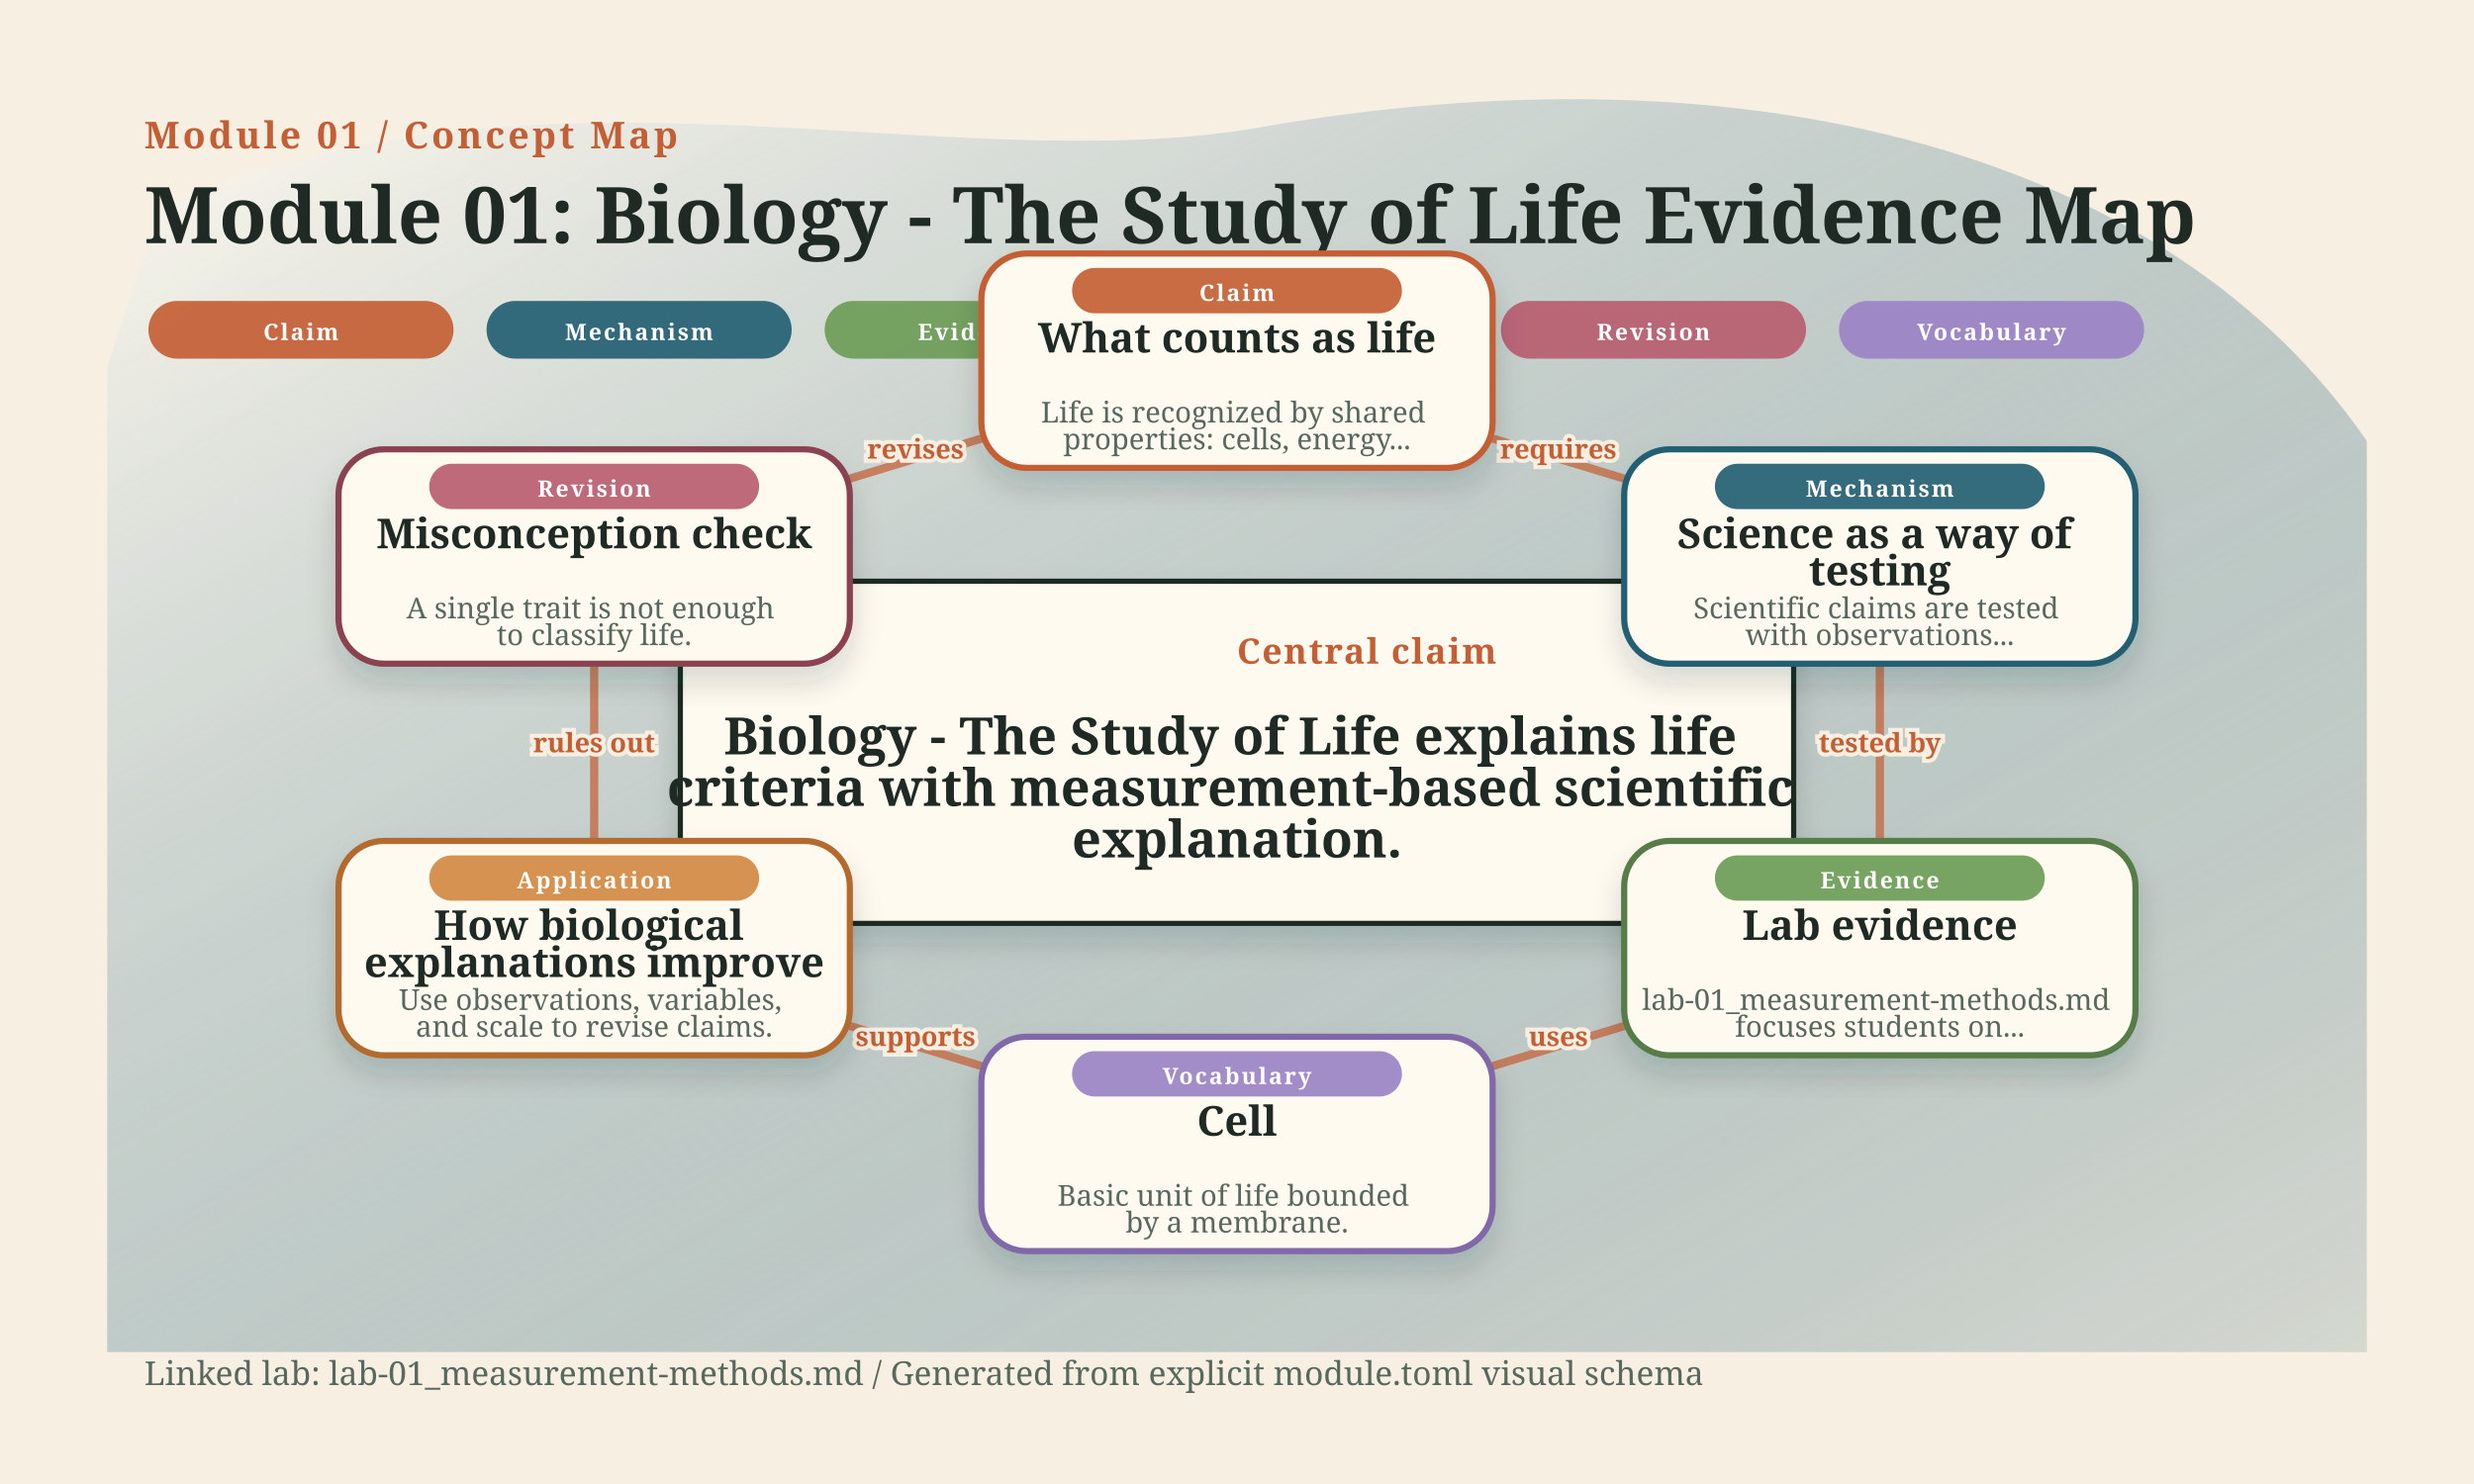
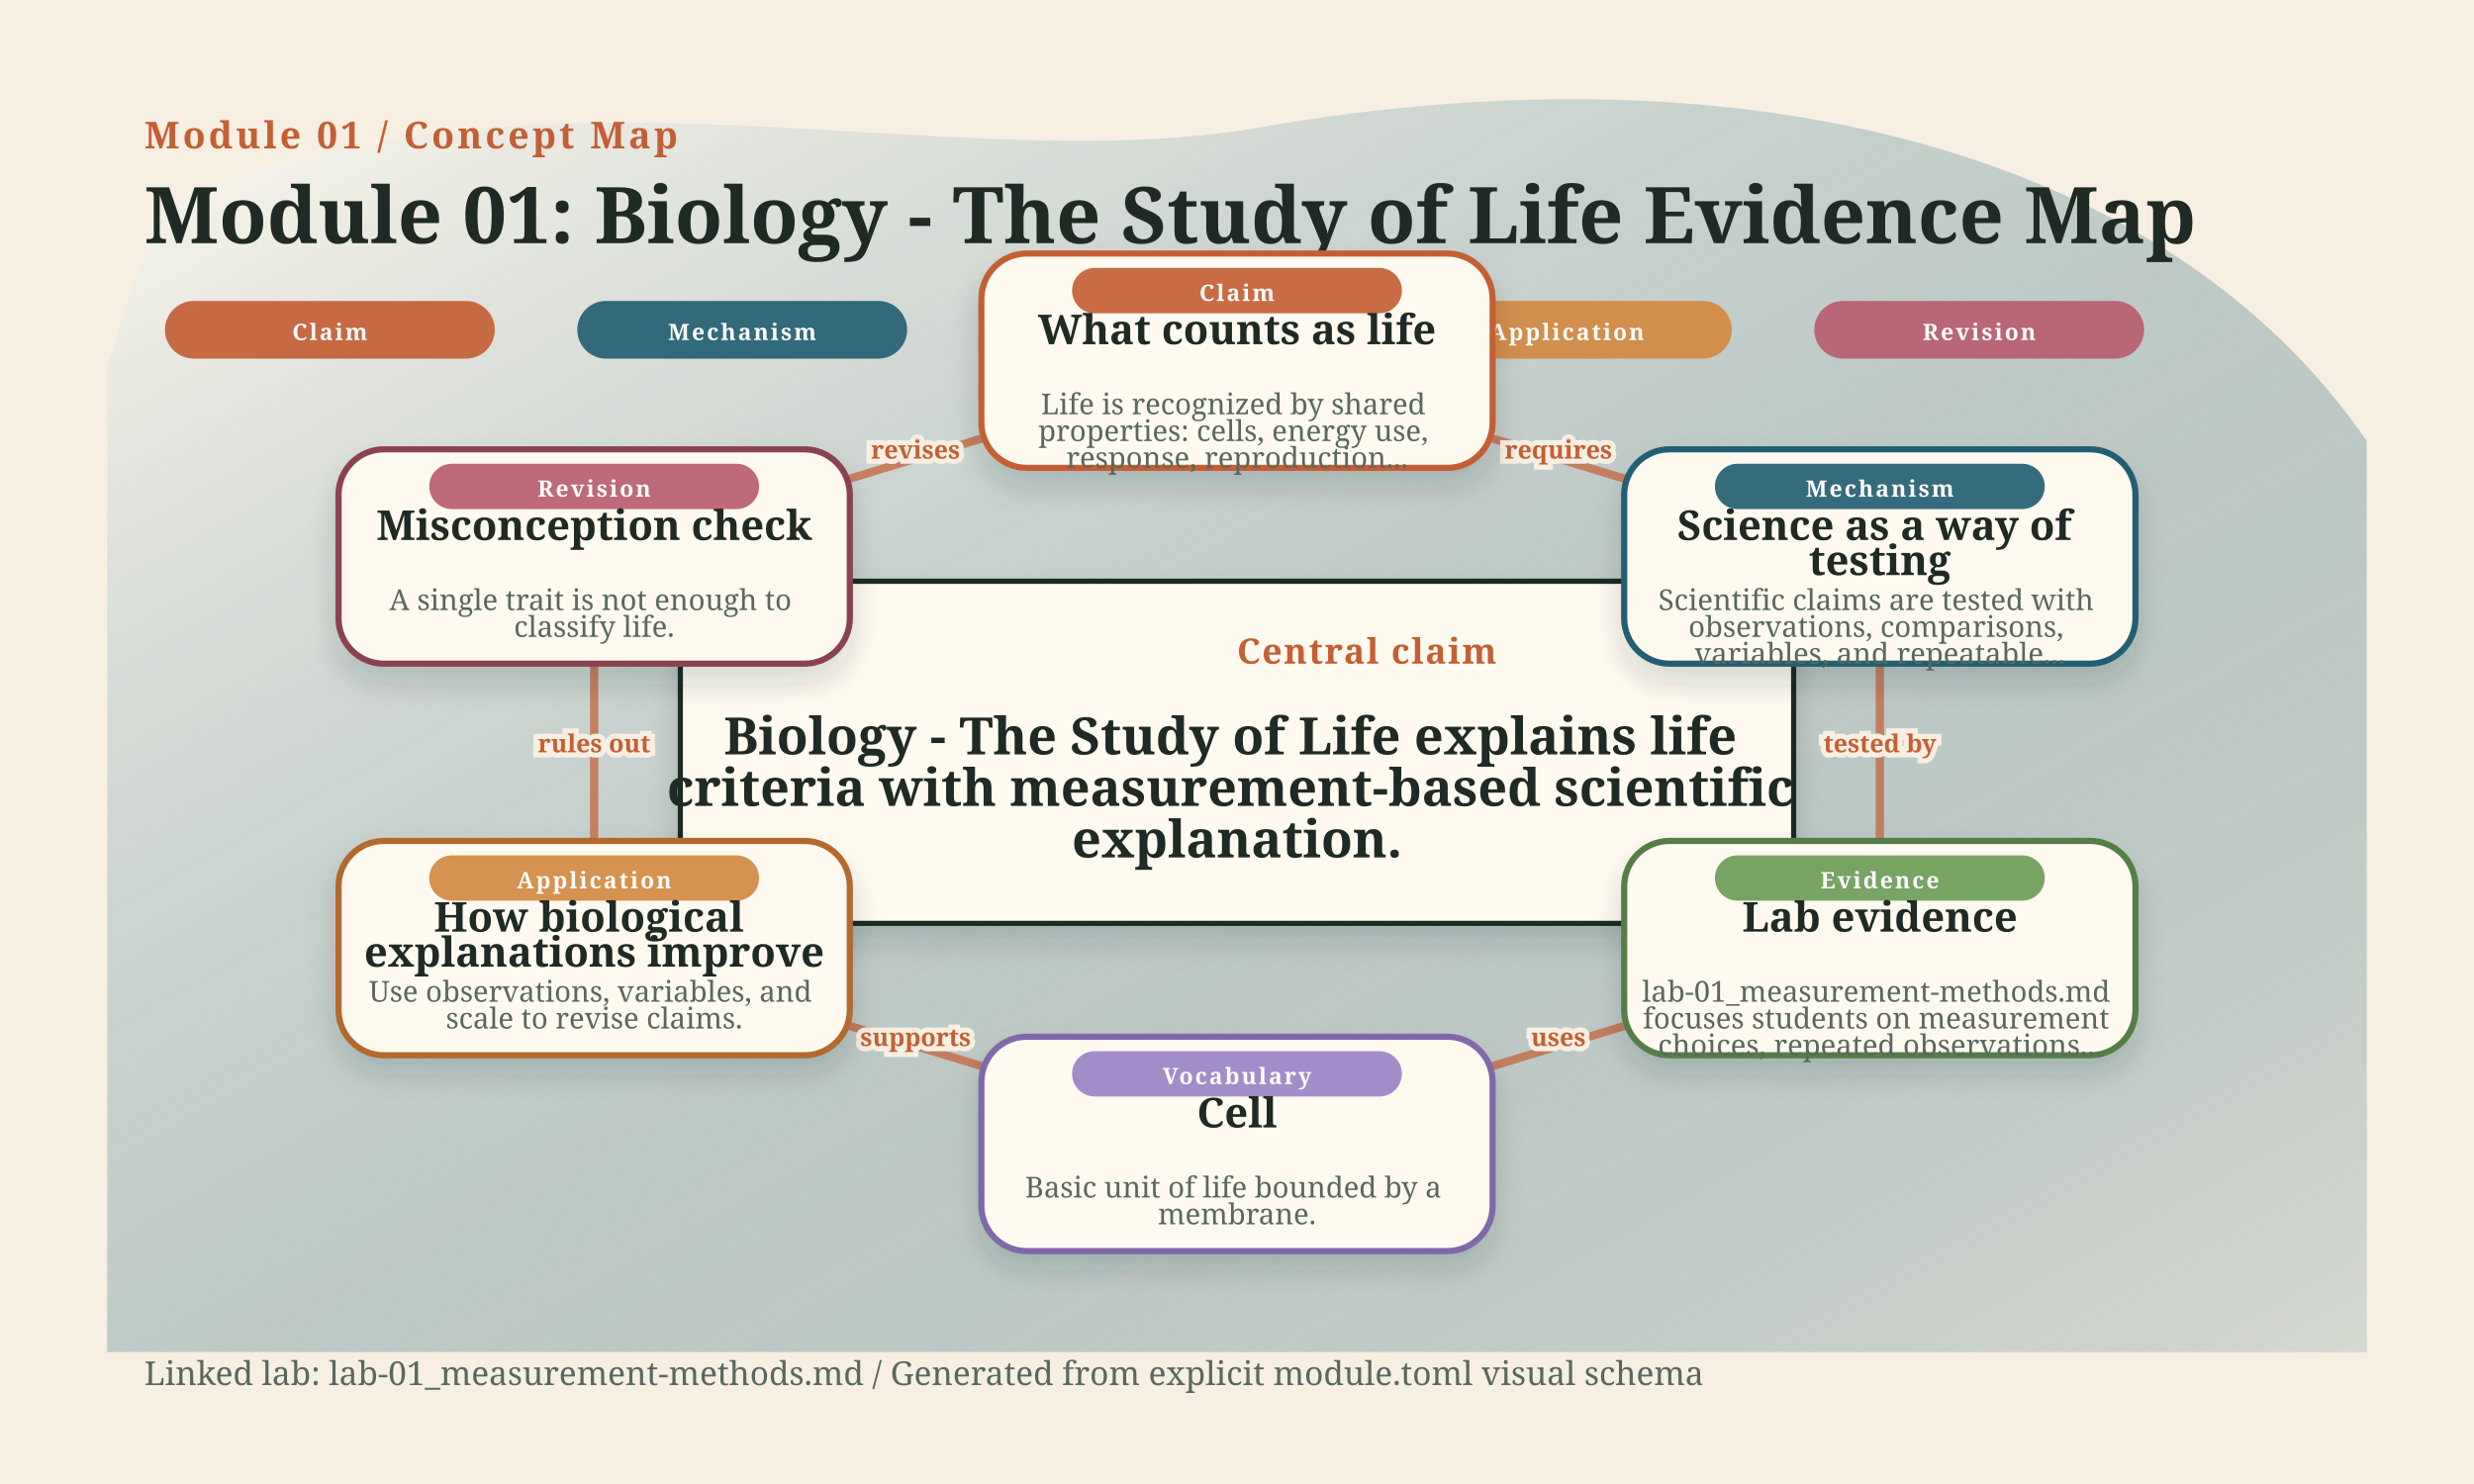
<svg xmlns="http://www.w3.org/2000/svg" width="1200" height="720" viewBox="0 0 1200 720" role="img" aria-label="Module 01: Biology - The Study of Life Evidence Map">
  <style>
    .bg { fill: #f7efe2; }
    .halo { fill: url(#wash); opacity: 0.92; }
    .frame { fill: #fffaf0; stroke: #1f2a24; stroke-width: 3; }
    .eyebrow { fill: #c45f35; font: 800 18px Georgia, serif; letter-spacing: 1.5px; text-transform: uppercase; }
    .title-text { fill: #1f2a24; font: 800 38px Georgia, serif; }
    .footer { fill: #59685f; font: 16px Georgia, serif; }
    .claim-card, .side-card, .feedback-card, .prompt-card, .routine-card, .stage-card-bg { fill: #fffaf0; stroke: #1f2a24; stroke-width: 2.5; filter: url(#shadow); }
    .claim-kicker, .card-kicker { fill: #c45f35; font: 800 17px Georgia, serif; letter-spacing: 0.8px; text-transform: uppercase; }
    .claim-text { fill: #1f2a24; font: 700 25px Georgia, serif; }
    .node { fill: #fffaf0; stroke: #245f73; stroke-width: 3; filter: url(#shadow); }
    .node-claim { stroke: #c45f35; }
    .node-mechanism { stroke: #245f73; }
    .node-evidence { stroke: #567d46; }
    .node-vocabulary { stroke: #8067a9; }
    .node-application { stroke: #b26b2f; }
    .node-revision { stroke: #8a4351; }
    .cluster-pill { stroke: none; opacity: 0.92; }
    .cluster-claim { fill: #c45f35; }
    .cluster-mechanism { fill: #245f73; }
    .cluster-evidence { fill: #6d9c57; }
    .cluster-vocabulary { fill: #9b83c6; }
    .cluster-application { fill: #d28942; }
    .cluster-revision { fill: #b85d70; }
    .cluster-label, .legend-text { fill: white; font: 800 11px Georgia, serif; letter-spacing: 1px; text-transform: uppercase; }
    .node-label { fill: #1f2a24; font: 800 20px Georgia, serif; }
    .node-detail { fill: #59685f; font: 14px Georgia, serif; }
    .edge { stroke: #c45f35; stroke-width: 4; stroke-linecap: round; opacity: 0.72; marker-end: url(#arrowhead); }
-     .edge-label { fill: #c45f35; font: 700 13px Georgia, serif; text-anchor: middle; paint-order: stroke; stroke: #f7efe2; stroke-width: 4; }
+     .edge-label { fill: #c45f35; font: 700 12px Georgia, serif; text-anchor: middle; paint-order: stroke; stroke: #f7efe2; stroke-width: 5; }
    .stage-dot { fill: #245f73; }
    .stage-num { fill: white; font: 900 18px Georgia, serif; }
    .stage-label { fill: #1f2a24; font: 800 18px Georgia, serif; }
    .stage-detail, .mini-text, .check-text { fill: #59685f; font: 15px Georgia, serif; }
    .arrow { fill: none; stroke: #245f73; stroke-width: 5; stroke-linecap: round; marker-end: url(#arrowhead); }
    .prompt-text { fill: #1f2a24; font: 700 17px Georgia, serif; }
    .routine-text { fill: #1f2a24; font: 700 16px Georgia, serif; }
    .retrieval-step-strip { fill: #fffaf0; stroke: #245f73; stroke-width: 2; opacity: 0.96; }
    .palette-high-design { fill: #c45f35; }
    @media print { .claim-card, .side-card, .feedback-card, .prompt-card, .routine-card, .node, .stage-card-bg { filter: none; } }
    </style>
  <defs>
    <linearGradient id="wash" x1="0" x2="1" y1="0" y2="1">
      <stop offset="0" stop-color="#fffaf0" />
      <stop offset="1" stop-color="#245f73" stop-opacity="0.18" />
    </linearGradient>
    <filter id="shadow" x="-20%" y="-20%" width="140%" height="140%">
      <feDropShadow dx="0" dy="8" stdDeviation="7" flood-color="#1f2a24" flood-opacity="0.16" />
    </filter>
    <marker id="arrowhead" markerWidth="12" markerHeight="8" refX="11" refY="4" orient="auto">
      <polygon points="0 0, 12 4, 0 8" fill="#245f73" />
    </marker>
  </defs>
  <rect class="bg" width="1200" height="720" />
  <path class="halo" d="M80 100 C260 20 458 88 610 62 C848 20 1052 74 1148 214 L1148 656 L52 656 L52 178 C64 142 70 118 80 100 Z" />
  <text x="70" y="72" class="eyebrow">Module 01 / Concept Map</text>
  <text x="70" y="118" class="title-text">Module 01: Biology - The Study of Life Evidence Map</text>
  <g class="concept-legend">
    <g class="legend-item">
-       <rect x="72.0" y="146.0" width="148" height="28" rx="14" class="cluster-pill cluster-claim" />
-       <text x="146.0" y="165.0" class="legend-text" text-anchor="middle">Claim</text>
+       <rect x="80.0" y="146.0" width="160" height="28" rx="14" class="cluster-pill cluster-claim" />
+       <text x="160.0" y="165.0" class="legend-text" text-anchor="middle">Claim</text>
    </g>
    <g class="legend-item">
-       <rect x="236.0" y="146.0" width="148" height="28" rx="14" class="cluster-pill cluster-mechanism" />
-       <text x="310.0" y="165.0" class="legend-text" text-anchor="middle">Mechanism</text>
+       <rect x="280.0" y="146.0" width="160" height="28" rx="14" class="cluster-pill cluster-mechanism" />
+       <text x="360.0" y="165.0" class="legend-text" text-anchor="middle">Mechanism</text>
    </g>
    <g class="legend-item">
-       <rect x="400.0" y="146.0" width="148" height="28" rx="14" class="cluster-pill cluster-evidence" />
-       <text x="474.0" y="165.0" class="legend-text" text-anchor="middle">Evidence</text>
+       <rect x="480.0" y="146.0" width="160" height="28" rx="14" class="cluster-pill cluster-evidence" />
+       <text x="560.0" y="165.0" class="legend-text" text-anchor="middle">Evidence</text>
    </g>
    <g class="legend-item">
-       <rect x="564.0" y="146.0" width="148" height="28" rx="14" class="cluster-pill cluster-application" />
-       <text x="638.0" y="165.0" class="legend-text" text-anchor="middle">Application</text>
+       <rect x="680.0" y="146.0" width="160" height="28" rx="14" class="cluster-pill cluster-application" />
+       <text x="760.0" y="165.0" class="legend-text" text-anchor="middle">Application</text>
    </g>
    <g class="legend-item">
-       <rect x="728.0" y="146.0" width="148" height="28" rx="14" class="cluster-pill cluster-revision" />
-       <text x="802.0" y="165.0" class="legend-text" text-anchor="middle">Revision</text>
-     </g>
-     <g class="legend-item">
-       <rect x="892.0" y="146.0" width="148" height="28" rx="14" class="cluster-pill cluster-vocabulary" />
-       <text x="966.0" y="165.0" class="legend-text" text-anchor="middle">Vocabulary</text>
+       <rect x="880.0" y="146.0" width="160" height="28" rx="14" class="cluster-pill cluster-revision" />
+       <text x="960.0" y="165.0" class="legend-text" text-anchor="middle">Revision</text>
    </g>
  </g>
  <rect x="330" y="282" width="540" height="166" rx="34" class="claim-card" />
  <text x="600" y="322" class="claim-kicker">Central claim</text>
  <text x="600.0" y="366.0" class="claim-text" text-anchor="middle">
    <tspan x="600.0" dy="0">Biology - The Study of Life explains life</tspan>
    <tspan x="600.0" dy="25">criteria with measurement-based scientific</tspan>
    <tspan x="600.0" dy="25">explanation.</tspan>
  </text>
  <path d="M 600.0 175.0 L 911.8 270.0" class="edge" />
  <text x="755.9" y="222.5" class="edge-label">requires</text>
  <path d="M 911.8 270.0 L 911.8 460.0" class="edge" />
  <text x="911.8" y="365.0" class="edge-label">tested by</text>
  <path d="M 911.8 460.0 L 600.0 555.0" class="edge" />
  <text x="755.9" y="507.5" class="edge-label">uses</text>
  <path d="M 600.0 555.0 L 288.2 460.0" class="edge" />
  <text x="444.1" y="507.5" class="edge-label">supports</text>
  <path d="M 288.2 460.0 L 288.2 270.0" class="edge" />
  <text x="288.2" y="365.0" class="edge-label">rules out</text>
  <path d="M 288.2 270.0 L 600.0 175.0" class="edge" />
  <text x="444.1" y="222.5" class="edge-label">revises</text>
  <g class="node-group">
    <rect x="476.0" y="123.0" width="248" height="104" rx="22" class="node node-claim" />
    <rect x="520.0" y="130.0" width="160" height="22" rx="11" class="cluster-pill cluster-claim" />
    <text x="600.0" y="146.0" class="cluster-label" text-anchor="middle">Claim</text>
-     <text x="600.0" y="171.0" class="node-label" text-anchor="middle">
+     <text x="600.0" y="167.0" class="node-label" text-anchor="middle">
      <tspan x="600.0" dy="0">What counts as life</tspan>
    </text>
-     <text x="600.0" y="205.0" class="node-detail" text-anchor="middle">
+     <text x="600.0" y="201.0" class="node-detail" text-anchor="middle">
      <tspan x="600.0" dy="0">Life is recognized by shared</tspan>
-       <tspan x="600.0" dy="13">properties: cells, energy...</tspan>
+       <tspan x="600.0" dy="13">properties: cells, energy use,</tspan>
+       <tspan x="600.0" dy="13">response, reproduction...</tspan>
    </text>
  </g>
  <g class="node-group">
    <rect x="787.8" y="218.0" width="248" height="104" rx="22" class="node node-mechanism" />
    <rect x="831.8" y="225.0" width="160" height="22" rx="11" class="cluster-pill cluster-mechanism" />
    <text x="911.8" y="241.0" class="cluster-label" text-anchor="middle">Mechanism</text>
-     <text x="911.8" y="266.0" class="node-label" text-anchor="middle">
+     <text x="911.8" y="262.0" class="node-label" text-anchor="middle">
      <tspan x="911.8" dy="0">Science as a way of</tspan>
-       <tspan x="911.8" dy="18">testing</tspan>
+       <tspan x="911.8" dy="17">testing</tspan>
    </text>
-     <text x="911.8" y="300.0" class="node-detail" text-anchor="middle">
-       <tspan x="911.8" dy="0">Scientific claims are tested</tspan>
-       <tspan x="911.8" dy="13">with observations...</tspan>
+     <text x="911.8" y="296.0" class="node-detail" text-anchor="middle">
+       <tspan x="911.8" dy="0">Scientific claims are tested with</tspan>
+       <tspan x="911.8" dy="13">observations, comparisons,</tspan>
+       <tspan x="911.8" dy="13">variables, and repeatable...</tspan>
    </text>
  </g>
  <g class="node-group">
    <rect x="787.8" y="408.0" width="248" height="104" rx="22" class="node node-evidence" />
    <rect x="831.8" y="415.0" width="160" height="22" rx="11" class="cluster-pill cluster-evidence" />
    <text x="911.8" y="431.0" class="cluster-label" text-anchor="middle">Evidence</text>
-     <text x="911.8" y="456.0" class="node-label" text-anchor="middle">
+     <text x="911.8" y="452.0" class="node-label" text-anchor="middle">
      <tspan x="911.8" dy="0">Lab evidence</tspan>
    </text>
-     <text x="911.8" y="490.0" class="node-detail" text-anchor="middle">
+     <text x="911.8" y="486.0" class="node-detail" text-anchor="middle">
      <tspan x="911.8" dy="0">lab-01_measurement-methods.md</tspan>
-       <tspan x="911.8" dy="13">focuses students on...</tspan>
+       <tspan x="911.8" dy="13">focuses students on measurement</tspan>
+       <tspan x="911.8" dy="13">choices, repeated observations...</tspan>
    </text>
  </g>
  <g class="node-group">
    <rect x="476.0" y="503.0" width="248" height="104" rx="22" class="node node-vocabulary" />
    <rect x="520.0" y="510.0" width="160" height="22" rx="11" class="cluster-pill cluster-vocabulary" />
    <text x="600.0" y="526.0" class="cluster-label" text-anchor="middle">Vocabulary</text>
-     <text x="600.0" y="551.0" class="node-label" text-anchor="middle">
+     <text x="600.0" y="547.0" class="node-label" text-anchor="middle">
      <tspan x="600.0" dy="0">Cell</tspan>
    </text>
-     <text x="600.0" y="585.0" class="node-detail" text-anchor="middle">
-       <tspan x="600.0" dy="0">Basic unit of life bounded</tspan>
-       <tspan x="600.0" dy="13">by a membrane.</tspan>
+     <text x="600.0" y="581.0" class="node-detail" text-anchor="middle">
+       <tspan x="600.0" dy="0">Basic unit of life bounded by a</tspan>
+       <tspan x="600.0" dy="13">membrane.</tspan>
    </text>
  </g>
  <g class="node-group">
    <rect x="164.2" y="408.0" width="248" height="104" rx="22" class="node node-application" />
    <rect x="208.2" y="415.0" width="160" height="22" rx="11" class="cluster-pill cluster-application" />
    <text x="288.2" y="431.0" class="cluster-label" text-anchor="middle">Application</text>
-     <text x="288.2" y="456.0" class="node-label" text-anchor="middle">
+     <text x="288.2" y="452.0" class="node-label" text-anchor="middle">
      <tspan x="288.2" dy="0">How biological</tspan>
-       <tspan x="288.2" dy="18">explanations improve</tspan>
+       <tspan x="288.2" dy="17">explanations improve</tspan>
    </text>
-     <text x="288.2" y="490.0" class="node-detail" text-anchor="middle">
-       <tspan x="288.2" dy="0">Use observations, variables,</tspan>
-       <tspan x="288.2" dy="13">and scale to revise claims.</tspan>
+     <text x="288.2" y="486.0" class="node-detail" text-anchor="middle">
+       <tspan x="288.2" dy="0">Use observations, variables, and</tspan>
+       <tspan x="288.2" dy="13">scale to revise claims.</tspan>
    </text>
  </g>
  <g class="node-group">
    <rect x="164.2" y="218.0" width="248" height="104" rx="22" class="node node-revision" />
    <rect x="208.2" y="225.0" width="160" height="22" rx="11" class="cluster-pill cluster-revision" />
    <text x="288.2" y="241.0" class="cluster-label" text-anchor="middle">Revision</text>
-     <text x="288.2" y="266.0" class="node-label" text-anchor="middle">
+     <text x="288.2" y="262.0" class="node-label" text-anchor="middle">
      <tspan x="288.2" dy="0">Misconception check</tspan>
    </text>
-     <text x="288.2" y="300.0" class="node-detail" text-anchor="middle">
-       <tspan x="288.2" dy="0">A single trait is not enough</tspan>
-       <tspan x="288.2" dy="13">to classify life.</tspan>
+     <text x="288.2" y="296.0" class="node-detail" text-anchor="middle">
+       <tspan x="288.2" dy="0">A single trait is not enough to</tspan>
+       <tspan x="288.2" dy="13">classify life.</tspan>
    </text>
  </g>
  <text x="70" y="672" class="footer">Linked lab: lab-01_measurement-methods.md / Generated from explicit module.toml visual schema</text>
</svg>
